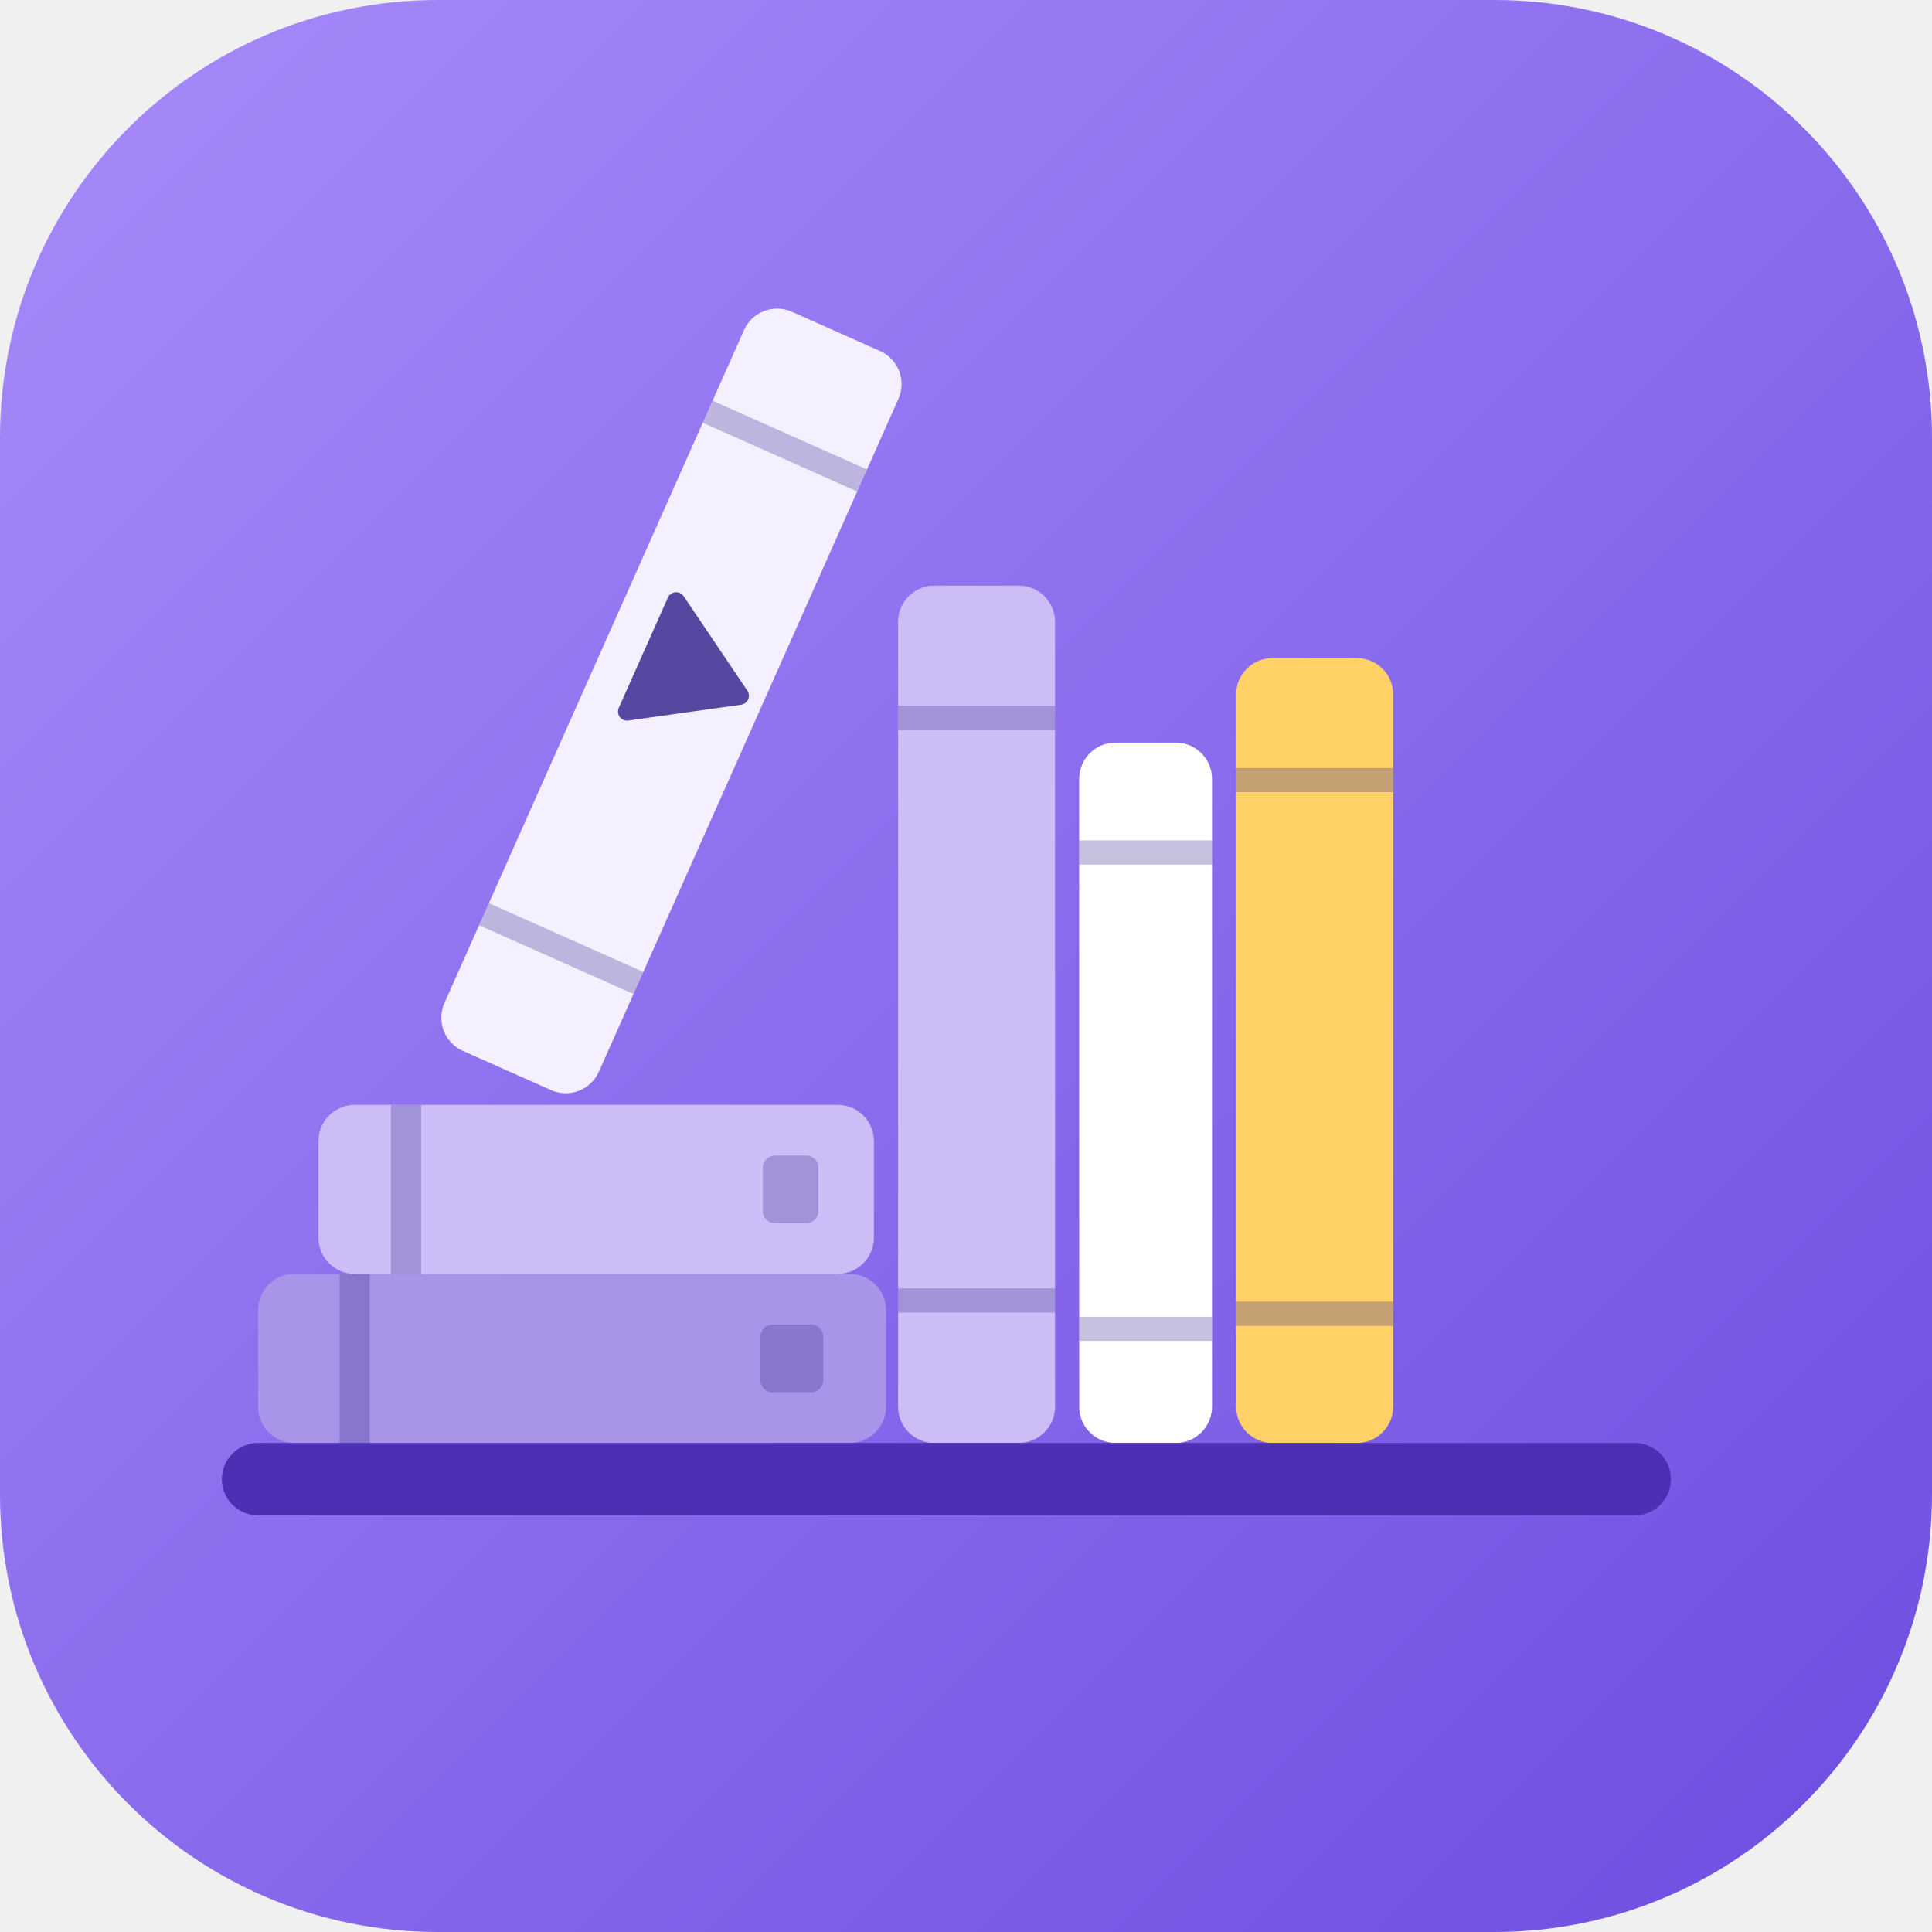
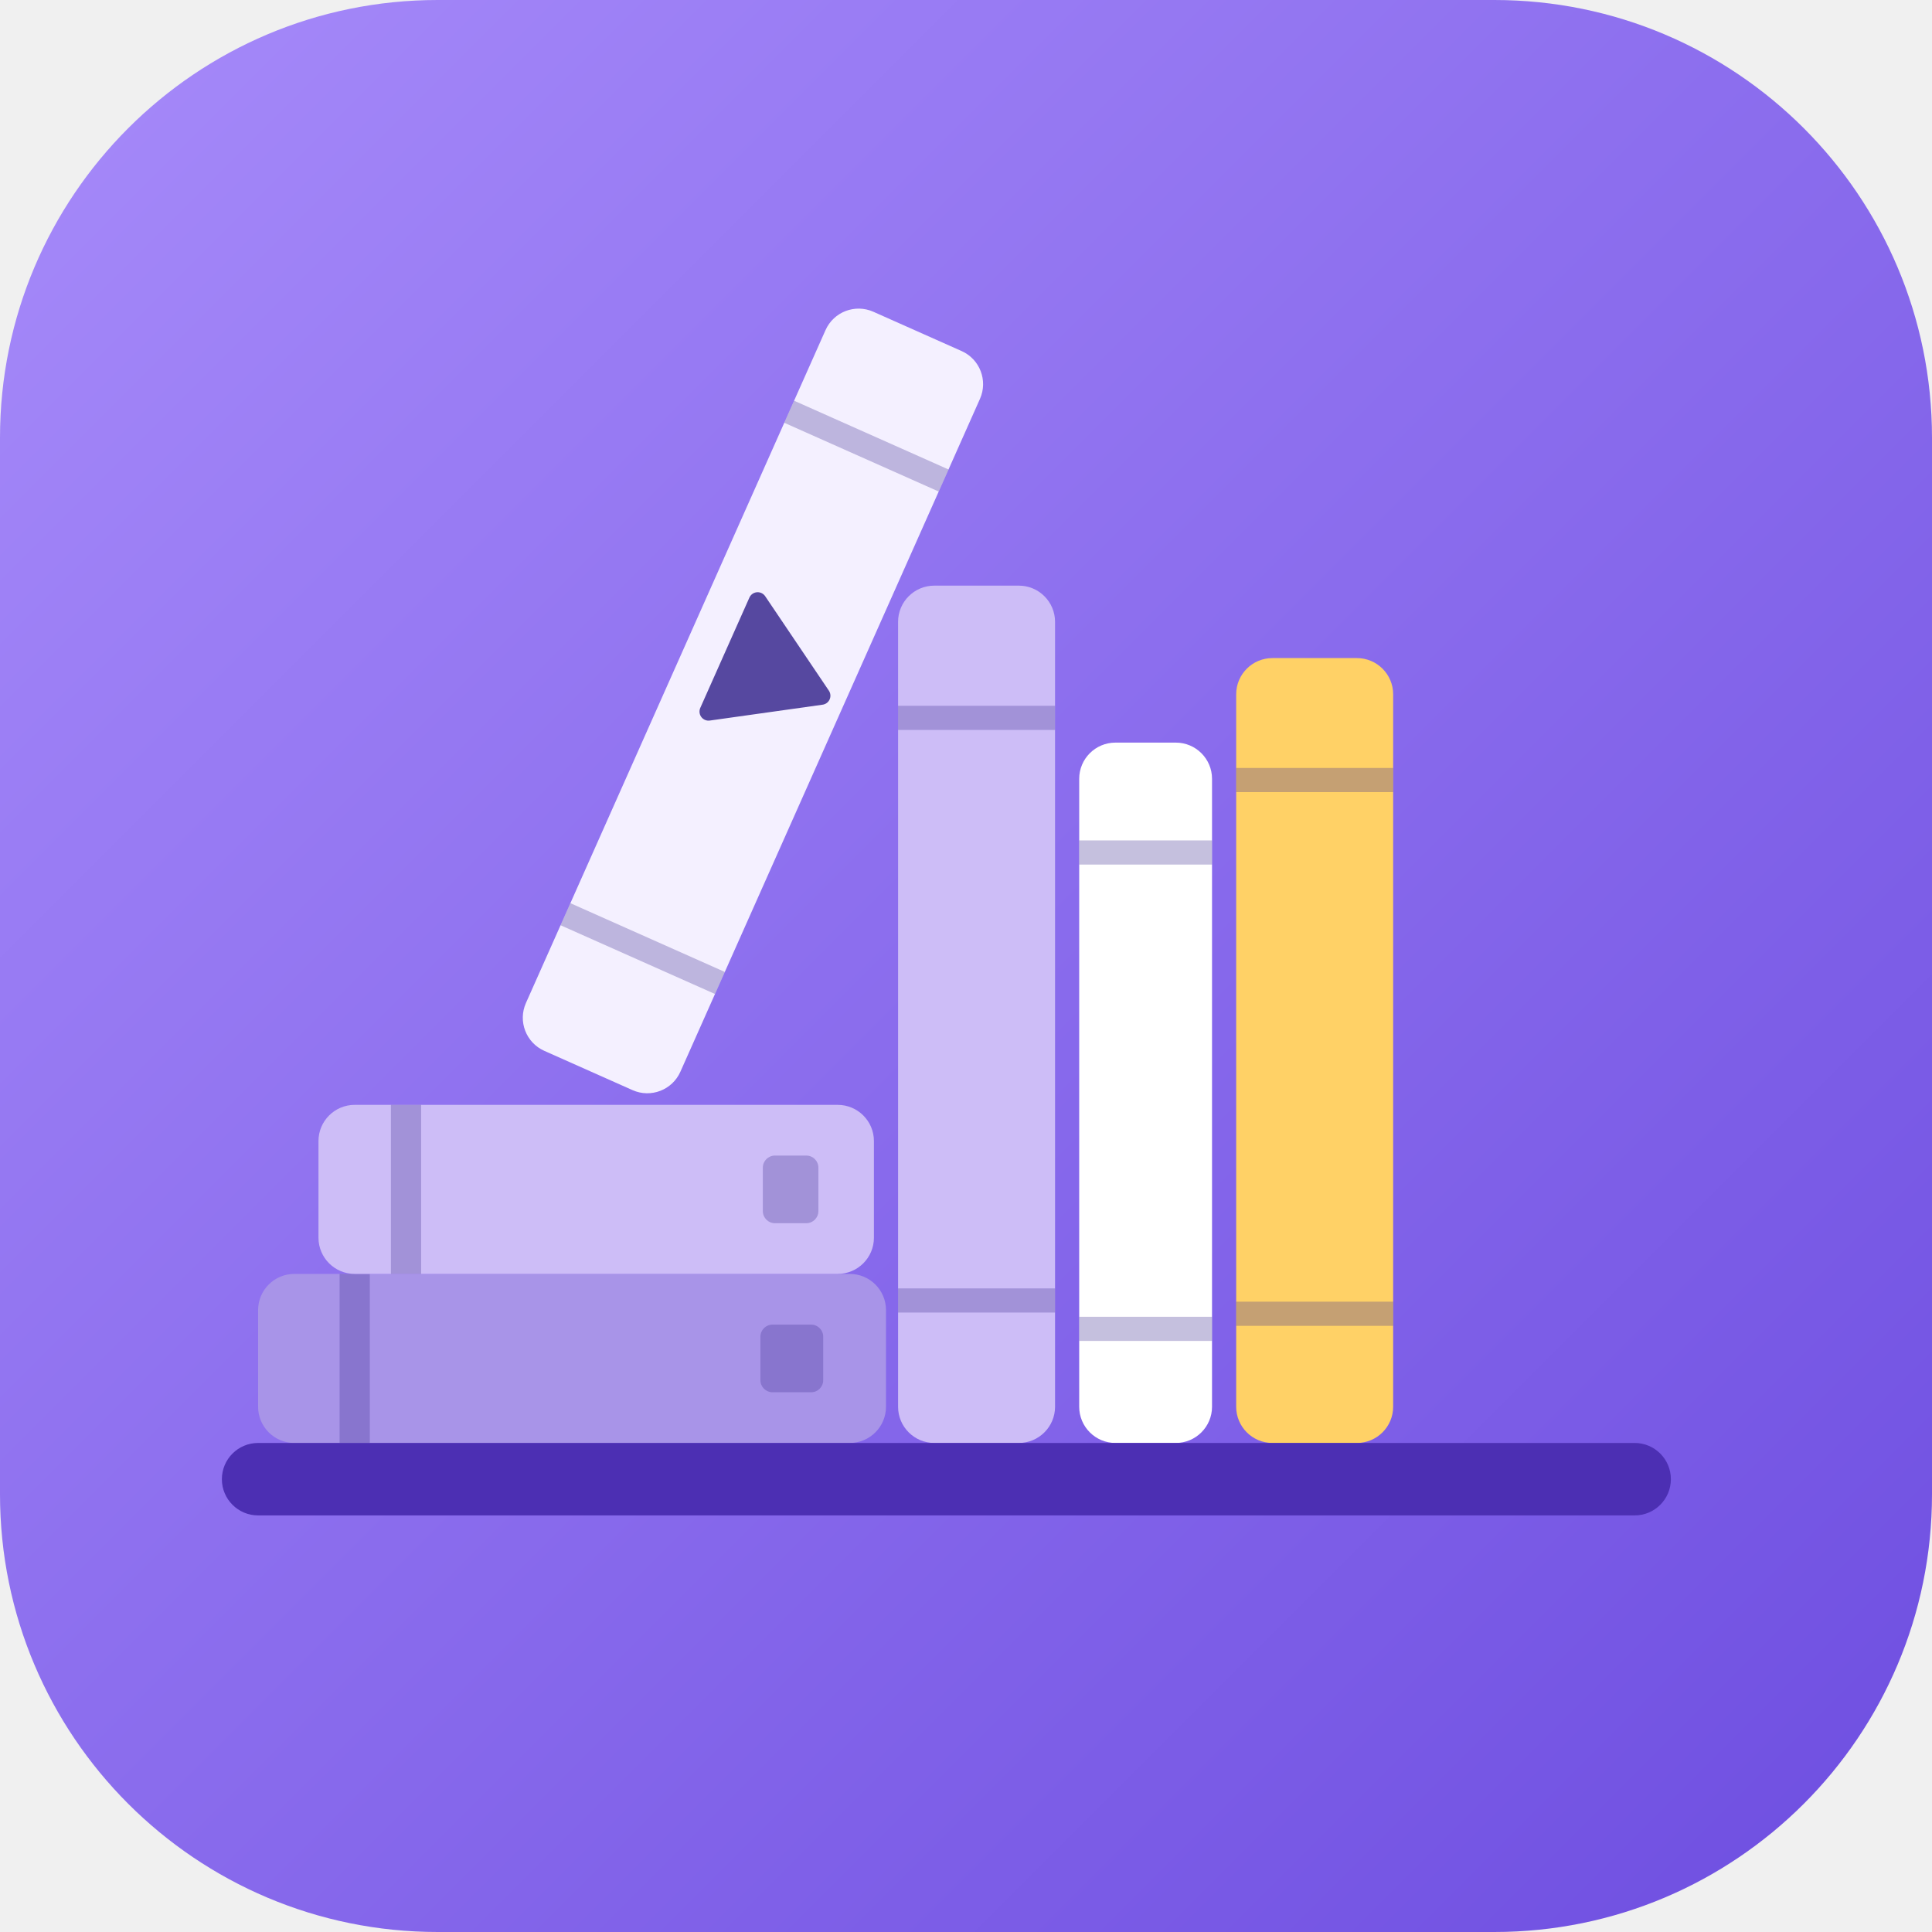
<svg xmlns="http://www.w3.org/2000/svg" viewBox="0 0 512 512">
  <defs>
    <linearGradient id="tile" x1="0" y1="0" x2="1" y2="1">
      <stop offset="0" stop-color="#a78bfa" />
      <stop offset="1" stop-color="#6d4de0" />
    </linearGradient>
  </defs>
  <rect width="512" height="512" rx="116" fill="url(#tile)" />
  <g transform="translate(46 40) scale(1.6)">
    <rect x="14.0" y="186.0" width="104" height="28" rx="6" fill="#a894e8" />
    <rect x="27.5" y="186.0" width="5" height="28" fill="#3b2a8f" opacity=".3" />
    <rect x="97.2" y="194.4" width="10.4" height="11.2" rx="2" fill="#3b2a8f" opacity=".3" />
    <rect x="24.0" y="158.0" width="92" height="28" rx="6" fill="#cdbdf7" />
    <rect x="36.0" y="158.0" width="5" height="28" fill="#3b2a8f" opacity=".3" />
    <rect x="97.6" y="166.4" width="9.2" height="11.2" rx="2" fill="#3b2a8f" opacity=".3" />
-     <g transform="rotate(24 68 158)">
-       <rect x="40" y="24" width="28" height="134" rx="6" fill="#F4F0FF" />
-       <rect x="40" y="42.8" width="28" height="4" fill="#3b2a8f" opacity=".3" />
-       <rect x="40" y="133.9" width="28" height="4" fill="#3b2a8f" opacity=".3" />
-       <polygon points="48.0,75.6 48.0,95.6 64.0,85.6" fill="#3b2a8f" opacity=".85" stroke="#3b2a8f" stroke-width="3" stroke-linejoin="round" />
+     <g transform="rotate(24 81.5 158)">
+       <rect x="53.5" y="24" width="28" height="134" rx="6" fill="#F4F0FF" />
+       <rect x="53.5" y="42.8" width="28" height="4" fill="#3b2a8f" opacity=".3" />
+       <rect x="53.5" y="133.9" width="28" height="4" fill="#3b2a8f" opacity=".3" />
+       <polygon points="61.5,75.6 61.5,95.6 77.5,85.6" fill="#3b2a8f" opacity=".85" stroke="#3b2a8f" stroke-width="3" stroke-linejoin="round" />
    </g>
    <rect x="120" y="72" width="26" height="142" rx="6" fill="#cdbdf7" />
    <rect x="120" y="91.9" width="26" height="4" fill="#3b2a8f" opacity=".3" />
    <rect x="120" y="188.4" width="26" height="4" fill="#3b2a8f" opacity=".3" />
    <rect x="150" y="98" width="22" height="116" rx="6" fill="#FFFFFF" />
    <rect x="150" y="114.2" width="22" height="4" fill="#3b2a8f" opacity=".3" />
    <rect x="150" y="193.1" width="22" height="4" fill="#3b2a8f" opacity=".3" />
    <rect x="176" y="84" width="26" height="130" rx="6" fill="#FFD166" />
    <rect x="176" y="102.2" width="26" height="4" fill="#3b2a8f" opacity=".3" />
    <rect x="176" y="190.6" width="26" height="4" fill="#3b2a8f" opacity=".3" />
    <rect x="8" y="214" width="240" height="12" rx="6" fill="#4c2fb3" />
  </g>
</svg>
